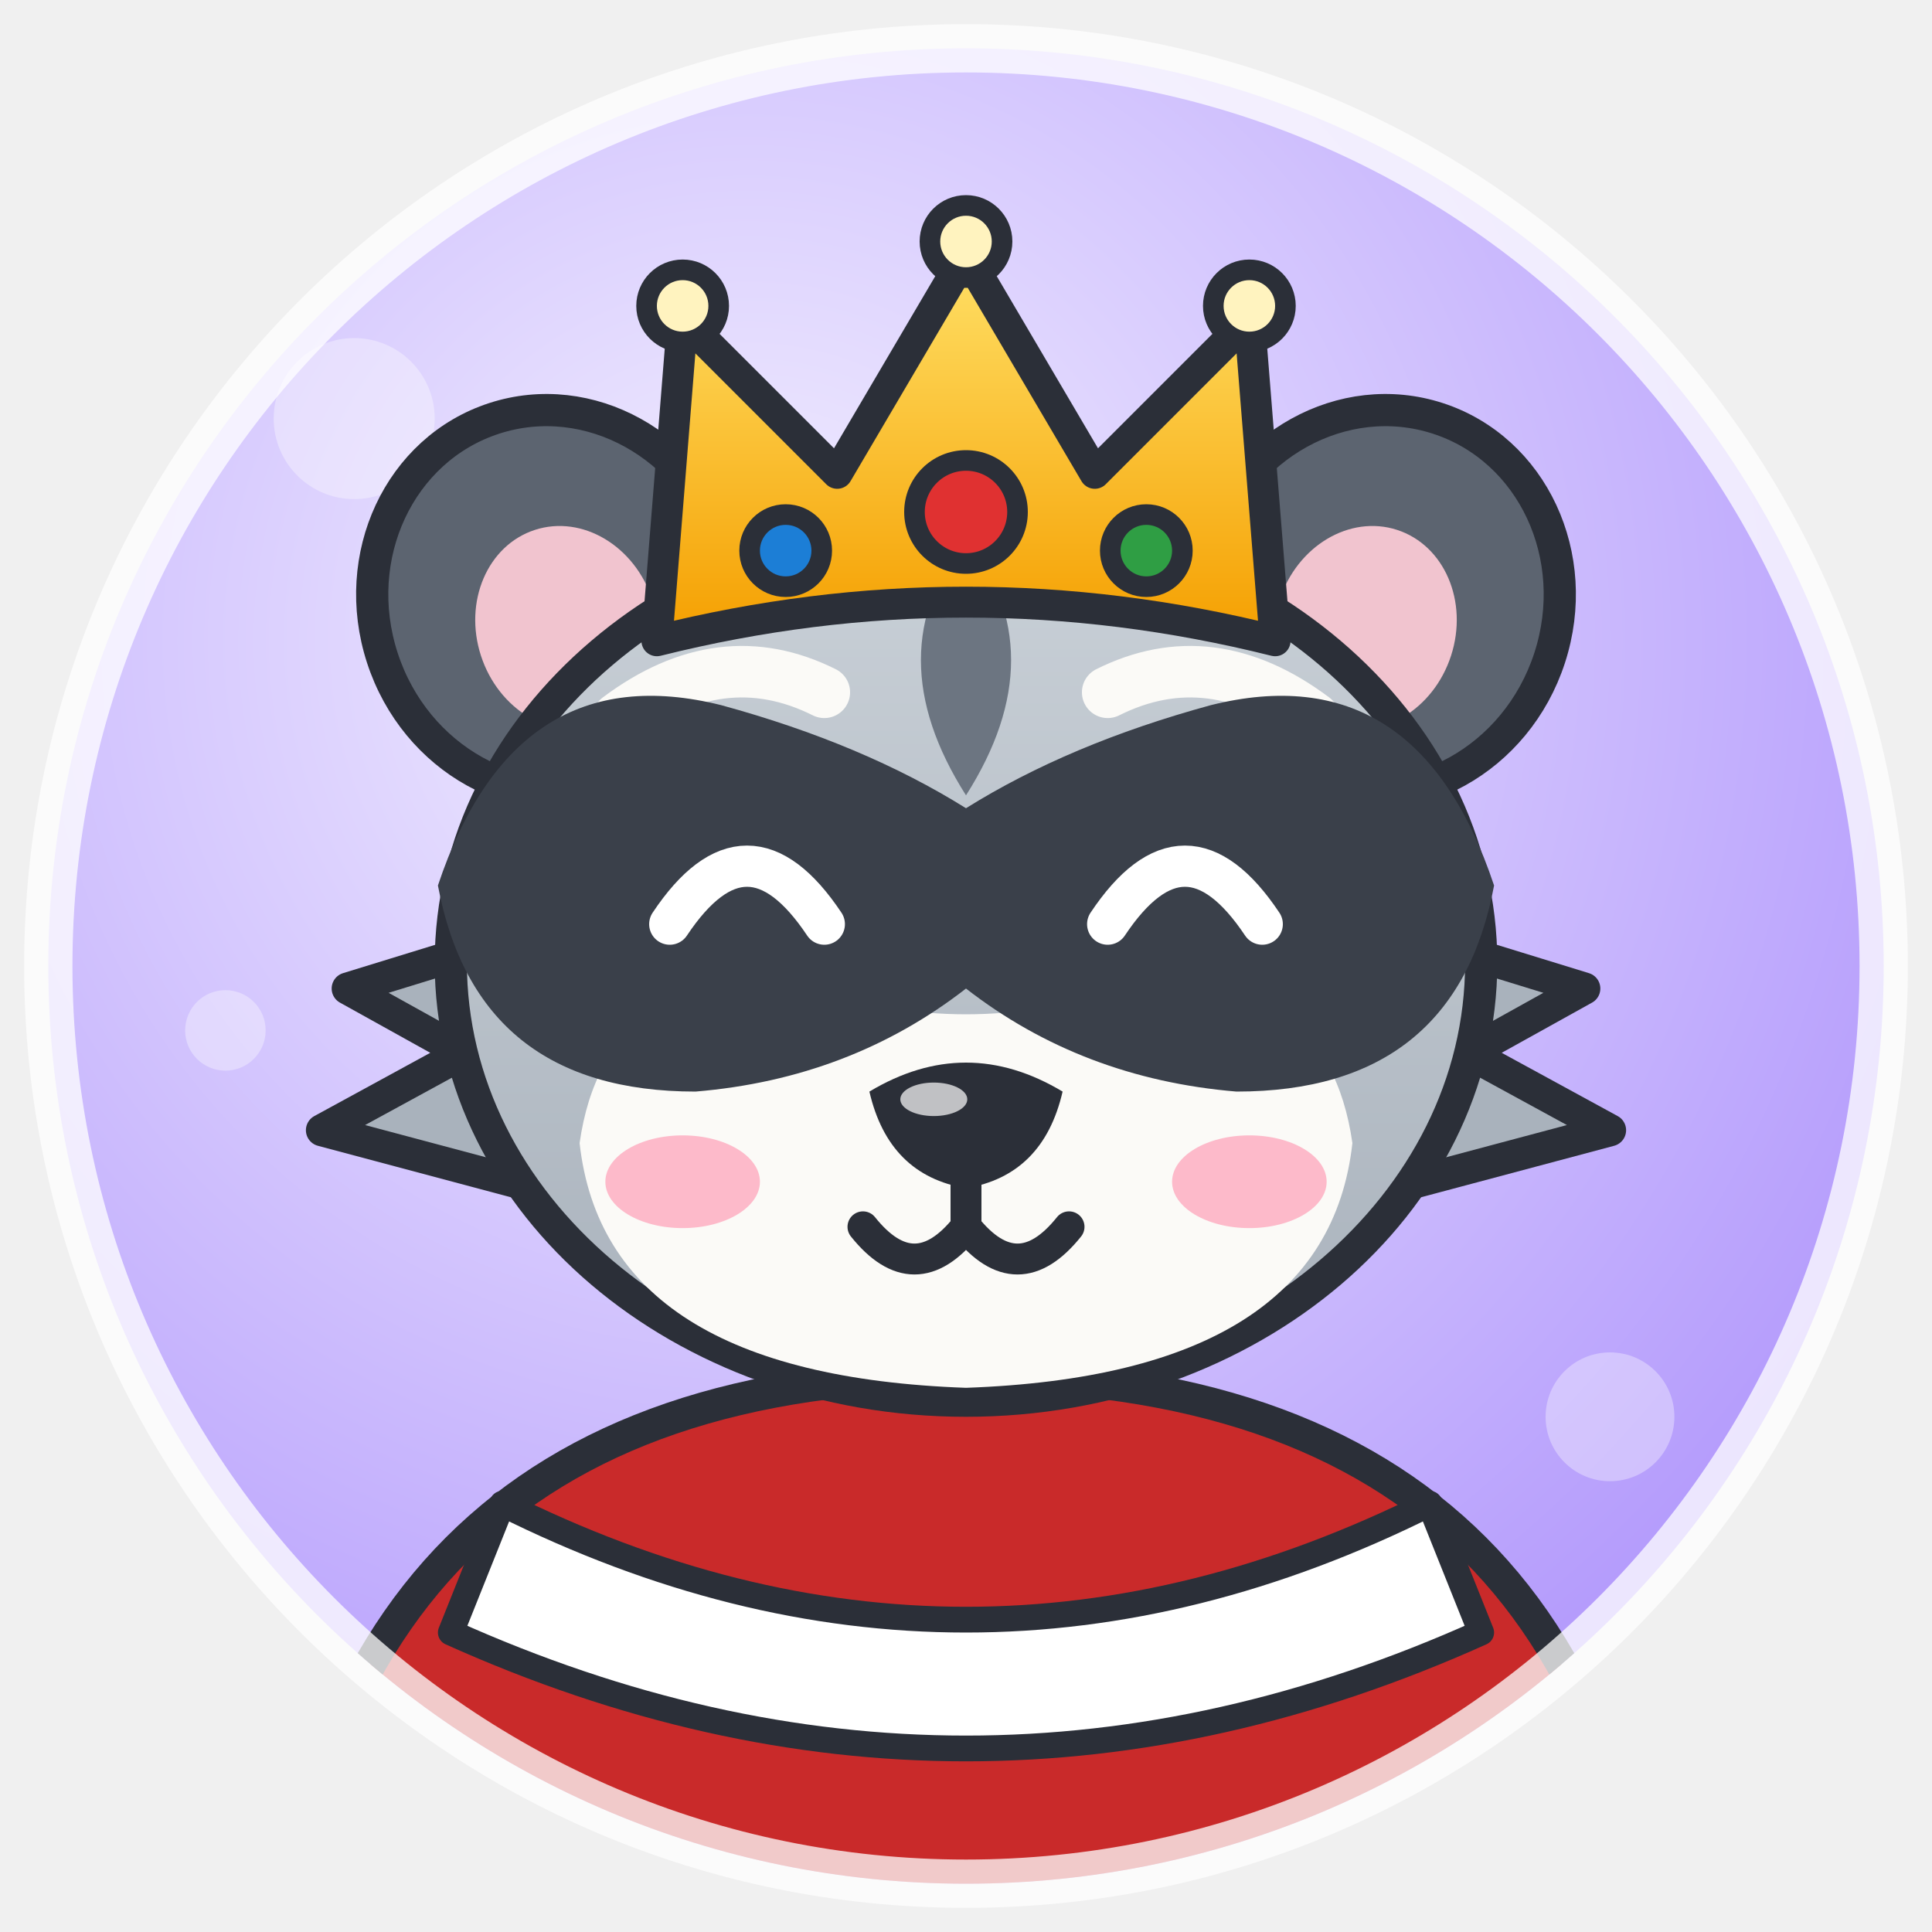
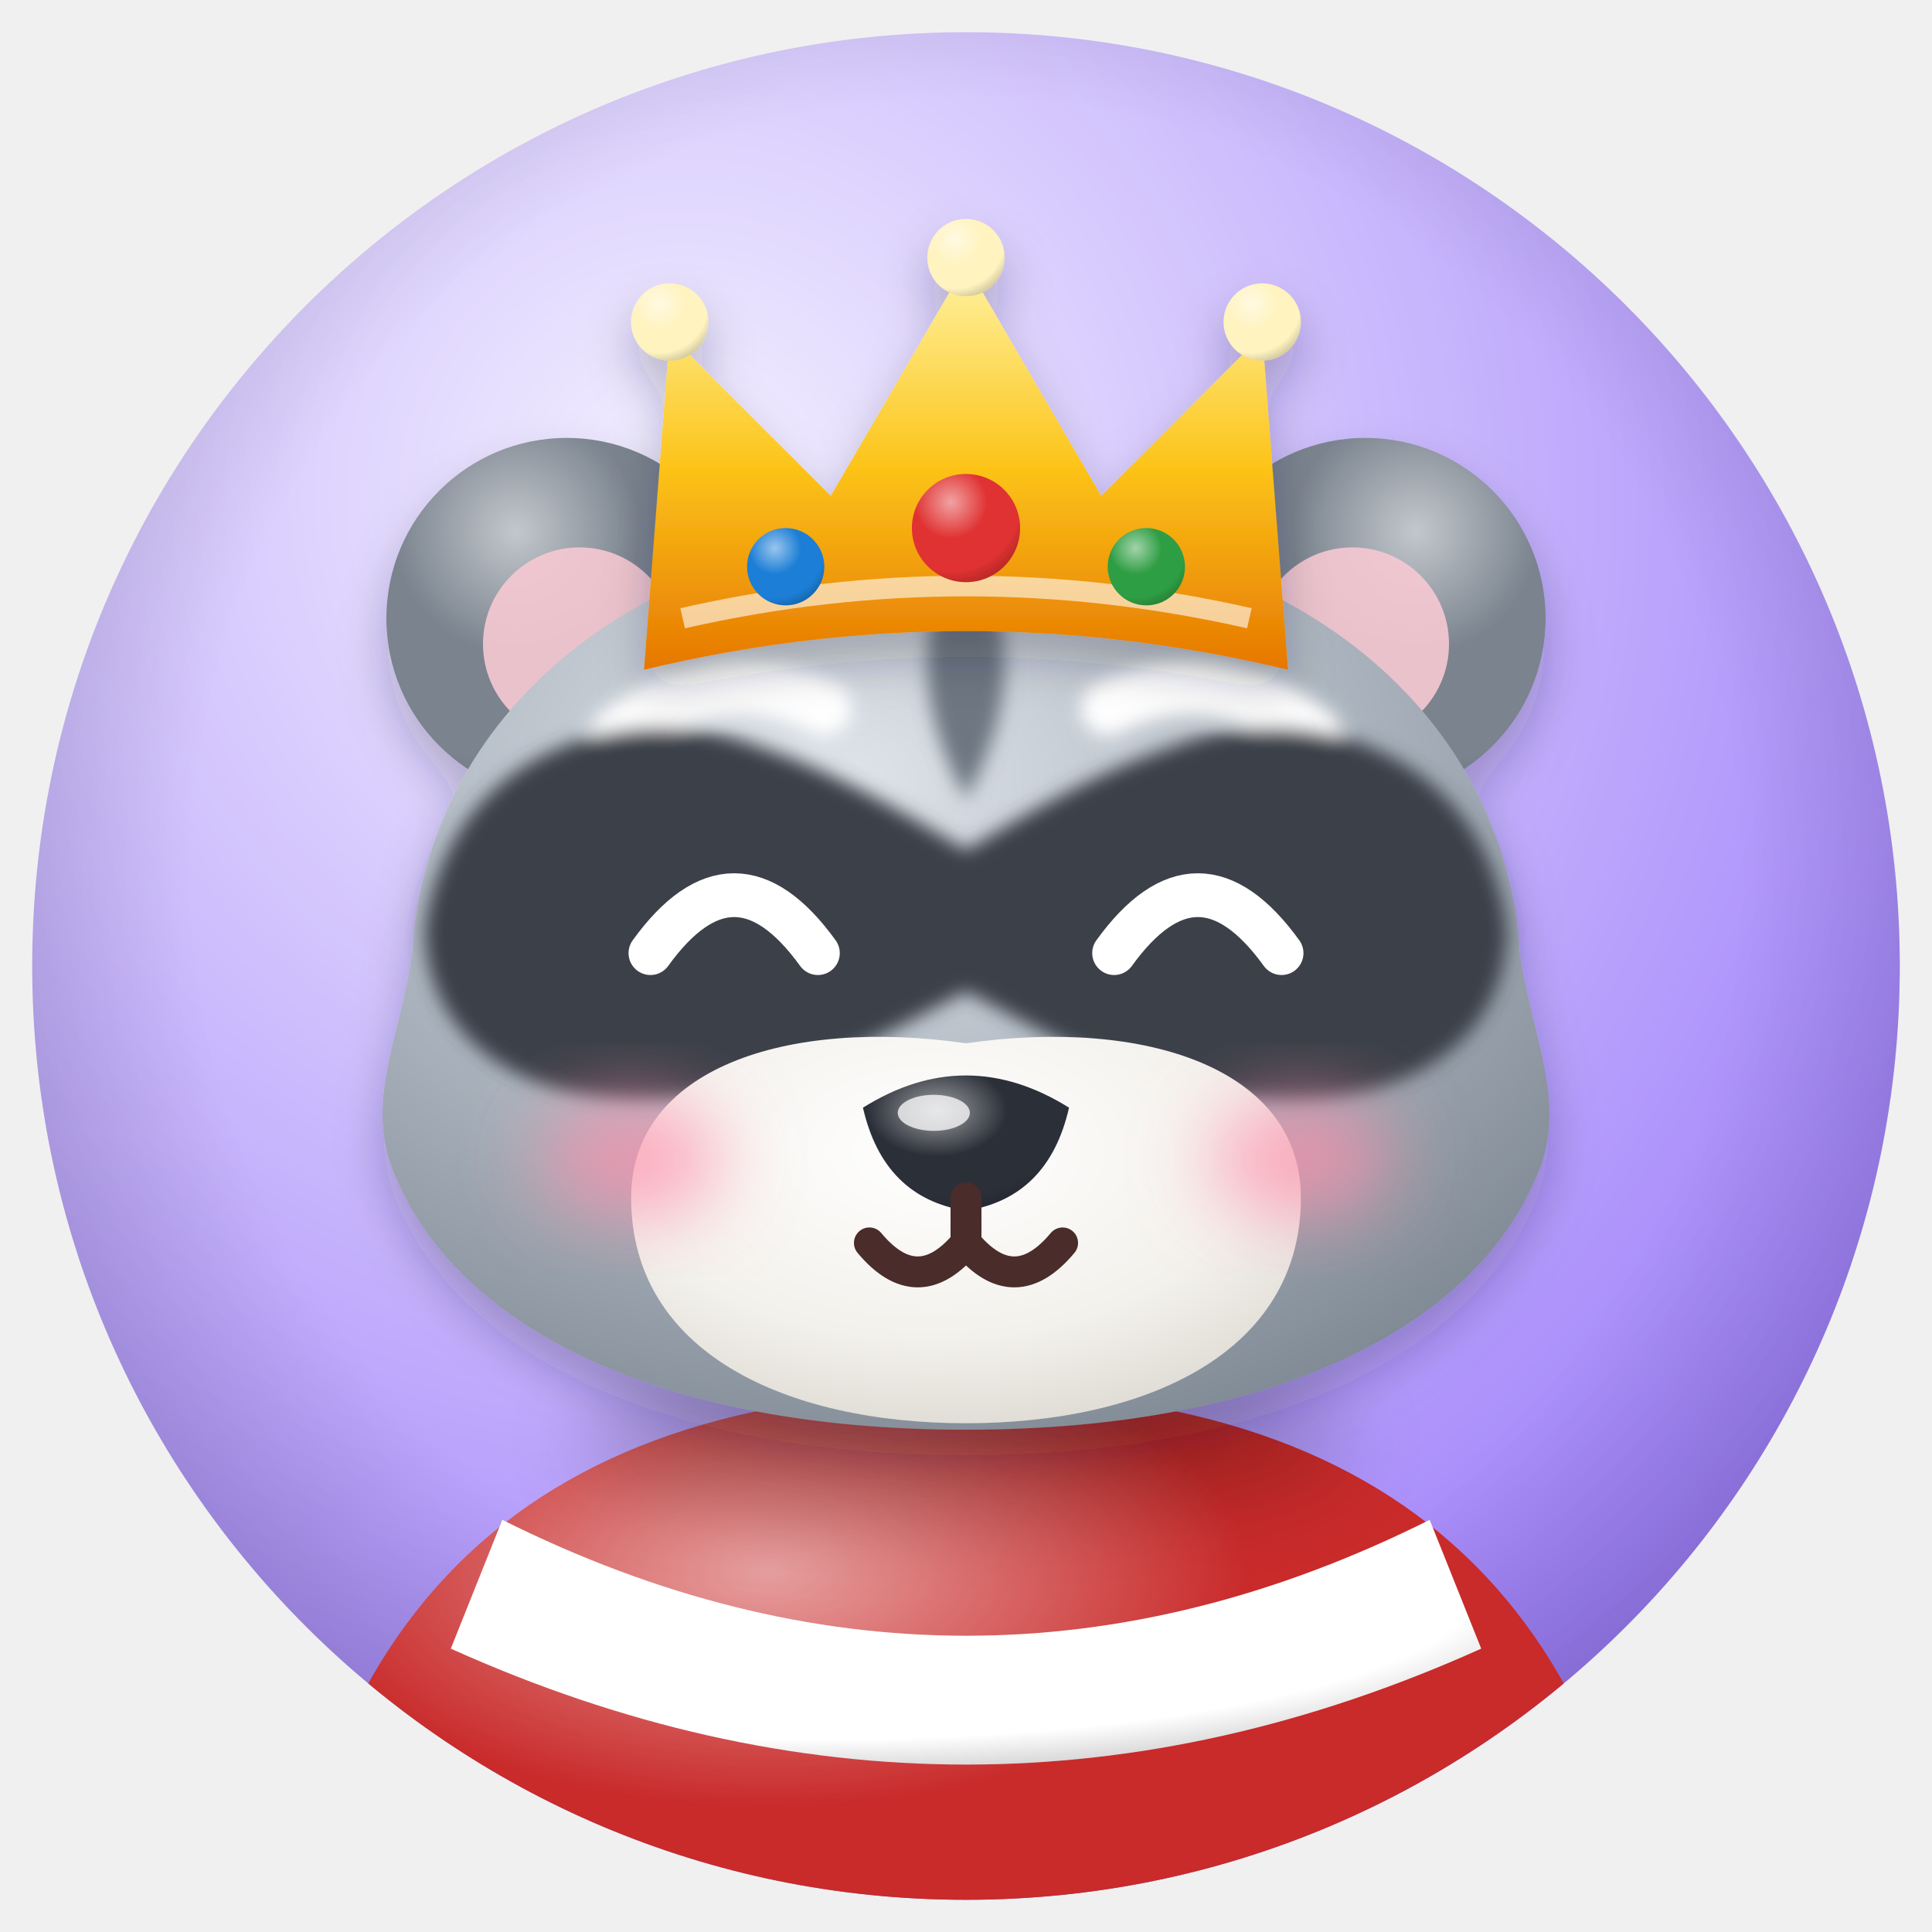
- <svg xmlns="http://www.w3.org/2000/svg" viewBox="0 0 120 120" width="512" height="512" role="img" aria-label="Royal" class="raccoon-avatar">
+ <svg xmlns="http://www.w3.org/2000/svg" viewBox="0 0 120 120" width="512" height="512" role="img" aria-label="Royal raccoon" class="raccoon-avatar">
  <defs>
-     <radialGradient id="rc_R_0_-bg" cx="0.38" cy="0.32" r="0.75">
+     <radialGradient id="rc_R_0_-sheen" cx="0.36" cy="0.26" r="0.85">
+       <stop offset="0" stop-color="#fff" stop-opacity="0.55" />
+       <stop offset="0.4" stop-color="#fff" stop-opacity="0" />
+       <stop offset="0.75" stop-color="#000" stop-opacity="0" />
+       <stop offset="1" stop-color="#000" stop-opacity="0.26" />
+     </radialGradient>
+     <radialGradient id="rc_R_0_-fur" cx="0.4" cy="0.28" r="0.8">
+       <stop offset="0" stop-color="#dfe4ea" />
+       <stop offset="0.55" stop-color="#aab3bd" />
+       <stop offset="1" stop-color="#7d8792" />
+     </radialGradient>
+     <radialGradient id="rc_R_0_-muzzle" cx="0.45" cy="0.3" r="0.8">
+       <stop offset="0" stop-color="#ffffff" />
+       <stop offset="0.6" stop-color="#f3f1ec" />
+       <stop offset="1" stop-color="#d9d5cd" />
+     </radialGradient>
+     <radialGradient id="rc_R_0_-eye" cx="0.5" cy="0.35" r="0.7">
+       <stop offset="0" stop-color="#5a3a2c" />
+       <stop offset="0.55" stop-color="#24161a" />
+       <stop offset="1" stop-color="#0b0710" />
+     </radialGradient>
+     <linearGradient id="rc_R_0_-gold" x1="0" y1="0" x2="0" y2="1">
+       <stop offset="0" stop-color="#fff3a3" />
+       <stop offset="0.5" stop-color="#fcc419" />
+       <stop offset="1" stop-color="#e67700" />
+     </linearGradient>
+     <filter id="rc_R_0_-soft" x="-10%" y="-10%" width="120%" height="120%">
+       <feGaussianBlur stdDeviation="0.7" />
+     </filter>
+     <filter id="rc_R_0_-blur" x="-50%" y="-50%" width="200%" height="200%">
+       <feGaussianBlur stdDeviation="3" />
+     </filter>
+     <filter id="rc_R_0_-drop" x="-20%" y="-20%" width="140%" height="150%">
+       <feDropShadow dx="0" dy="2" stdDeviation="1.8" flood-color="#1b1530" flood-opacity="0.25" />
+     </filter>
+   </defs>
+   <defs>
+     <radialGradient id="rc_R_0_-bg" cx="0.35" cy="0.25" r="0.85">
      <stop offset="0" stop-color="#f3f0ff" />
-       <stop offset="1" stop-color="#b197fc" />
+       <stop offset="1" stop-color="#9775fa" />
+     </radialGradient>
+     <radialGradient id="rc_R_0_-vignette" cx="0.5" cy="0.45" r="0.55">
+       <stop offset="0.75" stop-color="#000" stop-opacity="0" />
+       <stop offset="1" stop-color="#000" stop-opacity="0.16" />
    </radialGradient>
    <clipPath id="rc_R_0_-clip">
-       <circle cx="60" cy="60" r="57" />
+       <circle cx="60" cy="60" r="58" />
    </clipPath>
  </defs>
  <g clip-path="url(#rc_R_0_-clip)">
-     <circle cx="60" cy="60" r="57" fill="url(#rc_R_0_-bg)" />
-     <g fill="#fff" opacity="0.35">
-       <circle cx="22" cy="26" r="5" />
-       <circle cx="100" cy="88" r="4" />
-       <circle cx="14" cy="64" r="2.5" />
-     </g>
-     <g transform="translate(12 7) scale(0.8)">
-       <g stroke="#2b2f38" stroke-width="2.5" stroke-linejoin="round">
-         <path d="M6 152 q2 -54 54 -54 q52 0 54 54z" fill="#c92a2a" />
-         <path d="M24 108 q36 18 72 0 l4 10 q-40 18 -80 0z" fill="#fff" stroke-width="2" />
+     <circle cx="60" cy="60" r="58" fill="url(#rc_R_0_-bg)" />
+     <circle cx="60" cy="60" r="58" fill="url(#rc_R_0_-vignette)" />
+     <g transform="translate(12 8) scale(0.8)">
+       <g>
+         <path fill="#c92a2a" d="M6 152 q2 -54 54 -54 q52 0 54 54z" />
+         <path fill="url(#rc_R_0_-sheen)" d="M6 152 q2 -54 54 -54 q52 0 54 54z" />
+         <path fill="#fff" d="M24 108 q36 18 72 0 l4 10 q-40 18 -80 0z" />
+         <path fill="url(#rc_R_0_-sheen)" d="M24 108 q36 18 72 0 l4 10 q-40 18 -80 0z" />
      </g>
+       <ellipse cx="60" cy="102" rx="30" ry="6" fill="#000" opacity="0.18" filter="url(#rc_R_0_-blur)" />
    </g>
  </g>
-   <circle cx="60" cy="60" r="57" fill="none" stroke="#fff" stroke-opacity="0.75" stroke-width="3" />
-   <g transform="translate(12 7) scale(0.8)">
+   <g transform="translate(12 8) scale(0.8)">
    <g>
-       <defs>
-         <linearGradient id="rc_R_9_-fur" x1="0" y1="0" x2="0" y2="1">
-           <stop offset="0" stop-color="#c9d0d7" />
-           <stop offset="1" stop-color="#a9b2bc" />
-         </linearGradient>
-         <linearGradient id="rc_R_9_-gold" x1="0" y1="0" x2="0" y2="1">
-           <stop offset="0" stop-color="#ffe066" />
-           <stop offset="1" stop-color="#f59f00" />
-         </linearGradient>
-       </defs>
-       <g stroke="#2b2f38" stroke-width="2.5">
-         <ellipse cx="28" cy="38" rx="14" ry="15" fill="#5c6470" transform="rotate(-18 28 38)" />
-         <ellipse cx="92" cy="38" rx="14" ry="15" fill="#5c6470" transform="rotate(18 92 38)" />
+       <g filter="url(#rc_R_0_-drop)">
+         <circle fill="#7a838e" cx="29" cy="38" r="14" />
+         <circle fill="url(#rc_R_0_-sheen)" cx="29" cy="38" r="14" />
+         <circle cx="30" cy="40" r="7.5" fill="#f6c9d3" opacity="0.9" />
+         <g transform="translate(120 0) scale(-1 1)">
+           <circle fill="#7a838e" cx="29" cy="38" r="14" />
+           <circle fill="url(#rc_R_0_-sheen)" cx="29" cy="38" r="14" />
+           <circle cx="30" cy="40" r="7.5" fill="#f6c9d3" opacity="0.9" />
+         </g>
+         <path d="M60 31 C86 31 102 46 103 64 C104 71 107 76 104 82 C99 93 84 101 60 101 C36 101 21 93 16 82 C13 76 16 71 17 64 C18 46 34 31 60 31Z" fill="url(#rc_R_0_-fur)" />
      </g>
-       <ellipse cx="29" cy="40" rx="7" ry="8" fill="#f1c4cf" transform="rotate(-18 29 40)" />
-       <ellipse cx="91" cy="40" rx="7" ry="8" fill="#f1c4cf" transform="rotate(18 91 40)" />
-       <path d="M25 64 l-13 4 l9 5 l-11 6 l15 4z M95 64 l13 4 l-9 5 l11 6 l-15 4z" fill="#a9b2bc" stroke="#2b2f38" stroke-width="2.5" stroke-linejoin="round" />
-       <ellipse cx="60" cy="66" rx="40" ry="34" fill="url(#rc_R_9_-fur)" stroke="#2b2f38" stroke-width="2.5" />
-       <path d="M60 33 q-7 9 0 20 q7 -11 0 -20z" fill="#6c7581" />
-       <path d="M30 80 q2 -14 18 -12 q12 4 24 0 q16 -2 18 12 q-2 18 -30 19 q-28 -1 -30 -19z" fill="#fbfaf7" />
-       <path d="M33 47 q8 -6 16 -2 M87 47 q-8 -6 -16 -2" stroke="#fbfaf7" stroke-width="4" fill="none" stroke-linecap="round" />
-       <path d="M19 60 q6 -18 22 -14 q11 3 19 8 q8 -5 19 -8 q16 -4 22 14 q-3 16 -20 16 q-12 -1 -21 -8 q-9 7 -21 8 q-17 0 -20 -16z" fill="#3a404a" />
-       <path d="M37 63 q6 -9 12 0" stroke="#fff" stroke-width="3.2" fill="none" stroke-linecap="round" />
-       <path d="M71 63 q6 -9 12 0" stroke="#fff" stroke-width="3.2" fill="none" stroke-linecap="round" />
-       <ellipse cx="38" cy="83" rx="6" ry="3.6" fill="#ff8fab" opacity="0.6" />
-       <ellipse cx="82" cy="83" rx="6" ry="3.6" fill="#ff8fab" opacity="0.6" />
-       <path d="M52.5 76 q7.5 -4.5 15 0 q-1.5 6.5 -7.5 7.5 q-6 -1 -7.5 -7.5z" fill="#2b2f38" />
-       <ellipse cx="57.5" cy="76.6" rx="2.6" ry="1.3" fill="#fff" opacity="0.7" />
-       <path d="M60 83 v3 M52 86.5 q4 5 8 0 q4 5 8 0" stroke="#2b2f38" stroke-width="2.4" fill="none" stroke-linecap="round" stroke-linejoin="round" />
-       <g stroke="#2b2f38" stroke-width="2.4" stroke-linejoin="round">
-         <path d="M36 41 l2 -25 l12 12 l10 -17 l10 17 l12 -12 l2 25 q-24 -6 -48 0z" fill="url(#rc_R_9_-gold)" />
-         <g stroke-width="1.6">
-           <circle cx="38" cy="15" r="2.8" fill="#fff3bf" />
-           <circle cx="60" cy="10" r="2.8" fill="#fff3bf" />
-           <circle cx="82" cy="15" r="2.8" fill="#fff3bf" />
-           <circle cx="60" cy="31" r="4" fill="#e03131" />
-           <circle cx="46" cy="34" r="2.8" fill="#1c7ed6" />
-           <circle cx="74" cy="34" r="2.8" fill="#2f9e44" />
-         </g>
+       <g filter="url(#rc_R_0_-soft)">
+         <path d="M60 32 q-6 9 0 20 q6 -11 0 -20z" fill="#6d7681" />
+         <path d="M33 47 q8 -6 16 -2 M87 47 q-8 -6 -16 -2" stroke="#fff" stroke-width="4.2" fill="none" stroke-linecap="round" />
+         <path d="M18 62 C20 48 34 44 44 48 C50 50 55 53 60 56 C65 53 70 50 76 48 C86 44 100 48 102 62 C102 72 92 77 80 75 C72 74 66 70 60 67 C54 70 48 74 40 75 C28 77 18 72 18 62Z" fill="#3a404a" />
+       </g>
+       <path d="M34 83 C34 73 46 69 60 71 C74 69 86 73 86 83 C86 95 74 100.5 60 100.5 C46 100.5 34 95 34 83Z" fill="url(#rc_R_0_-muzzle)" />
+       <path d="M35.5 64 q6.5 -9 13 0" stroke="#fff" stroke-width="3.4" fill="none" stroke-linecap="round" />
+       <path d="M71.5 64 q6.5 -9 13 0" stroke="#fff" stroke-width="3.4" fill="none" stroke-linecap="round" />
+       <g filter="url(#rc_R_0_-blur)" opacity="0.75">
+         <ellipse cx="34" cy="80" rx="7" ry="4.5" fill="#ff8fab" />
+         <ellipse cx="86" cy="80" rx="7" ry="4.5" fill="#ff8fab" />
+       </g>
+       <path fill="#2b2f38" d="M52 76 q8 -5 16 0 q-1.6 7 -8 8 q-6.4 -1 -8 -8z" />
+       <path fill="url(#rc_R_0_-sheen)" d="M52 76 q8 -5 16 0 q-1.6 7 -8 8 q-6.4 -1 -8 -8z" />
+       <ellipse cx="57.5" cy="76.4" rx="2.8" ry="1.4" fill="#fff" opacity="0.75" />
+       <path d="M60 83 v3 M52.5 86.5 q3.75 4.5 7.5 0 q3.75 4.5 7.5 0" stroke="#4a2c2a" stroke-width="2.4" fill="none" stroke-linecap="round" stroke-linejoin="round" />
+       <g filter="url(#rc_R_0_-drop)">
+         <path d="M35 42 l2 -26 l12.5 12.5 l10.5 -18 l10.5 18 l12.5 -12.5 l2 26 q-25 -6 -50 0z" fill="url(#rc_R_0_-gold)" />
+         <path d="M38 38 q22 -5 44 0" stroke="#fff" stroke-width="1.6" fill="none" opacity="0.6" />
+         <circle fill="#fff3bf" cx="37" cy="15" r="3" />
+         <circle fill="url(#rc_R_0_-sheen)" cx="37" cy="15" r="3" />
+         <circle fill="#fff3bf" cx="60" cy="10" r="3" />
+         <circle fill="url(#rc_R_0_-sheen)" cx="60" cy="10" r="3" />
+         <circle fill="#fff3bf" cx="83" cy="15" r="3" />
+         <circle fill="url(#rc_R_0_-sheen)" cx="83" cy="15" r="3" />
+         <circle fill="#e03131" cx="60" cy="31" r="4.2" />
+         <circle fill="url(#rc_R_0_-sheen)" cx="60" cy="31" r="4.2" />
+         <circle fill="#1c7ed6" cx="46" cy="34" r="3" />
+         <circle fill="url(#rc_R_0_-sheen)" cx="46" cy="34" r="3" />
+         <circle fill="#2f9e44" cx="74" cy="34" r="3" />
+         <circle fill="url(#rc_R_0_-sheen)" cx="74" cy="34" r="3" />
      </g>
    </g>
  </g>
</svg>
